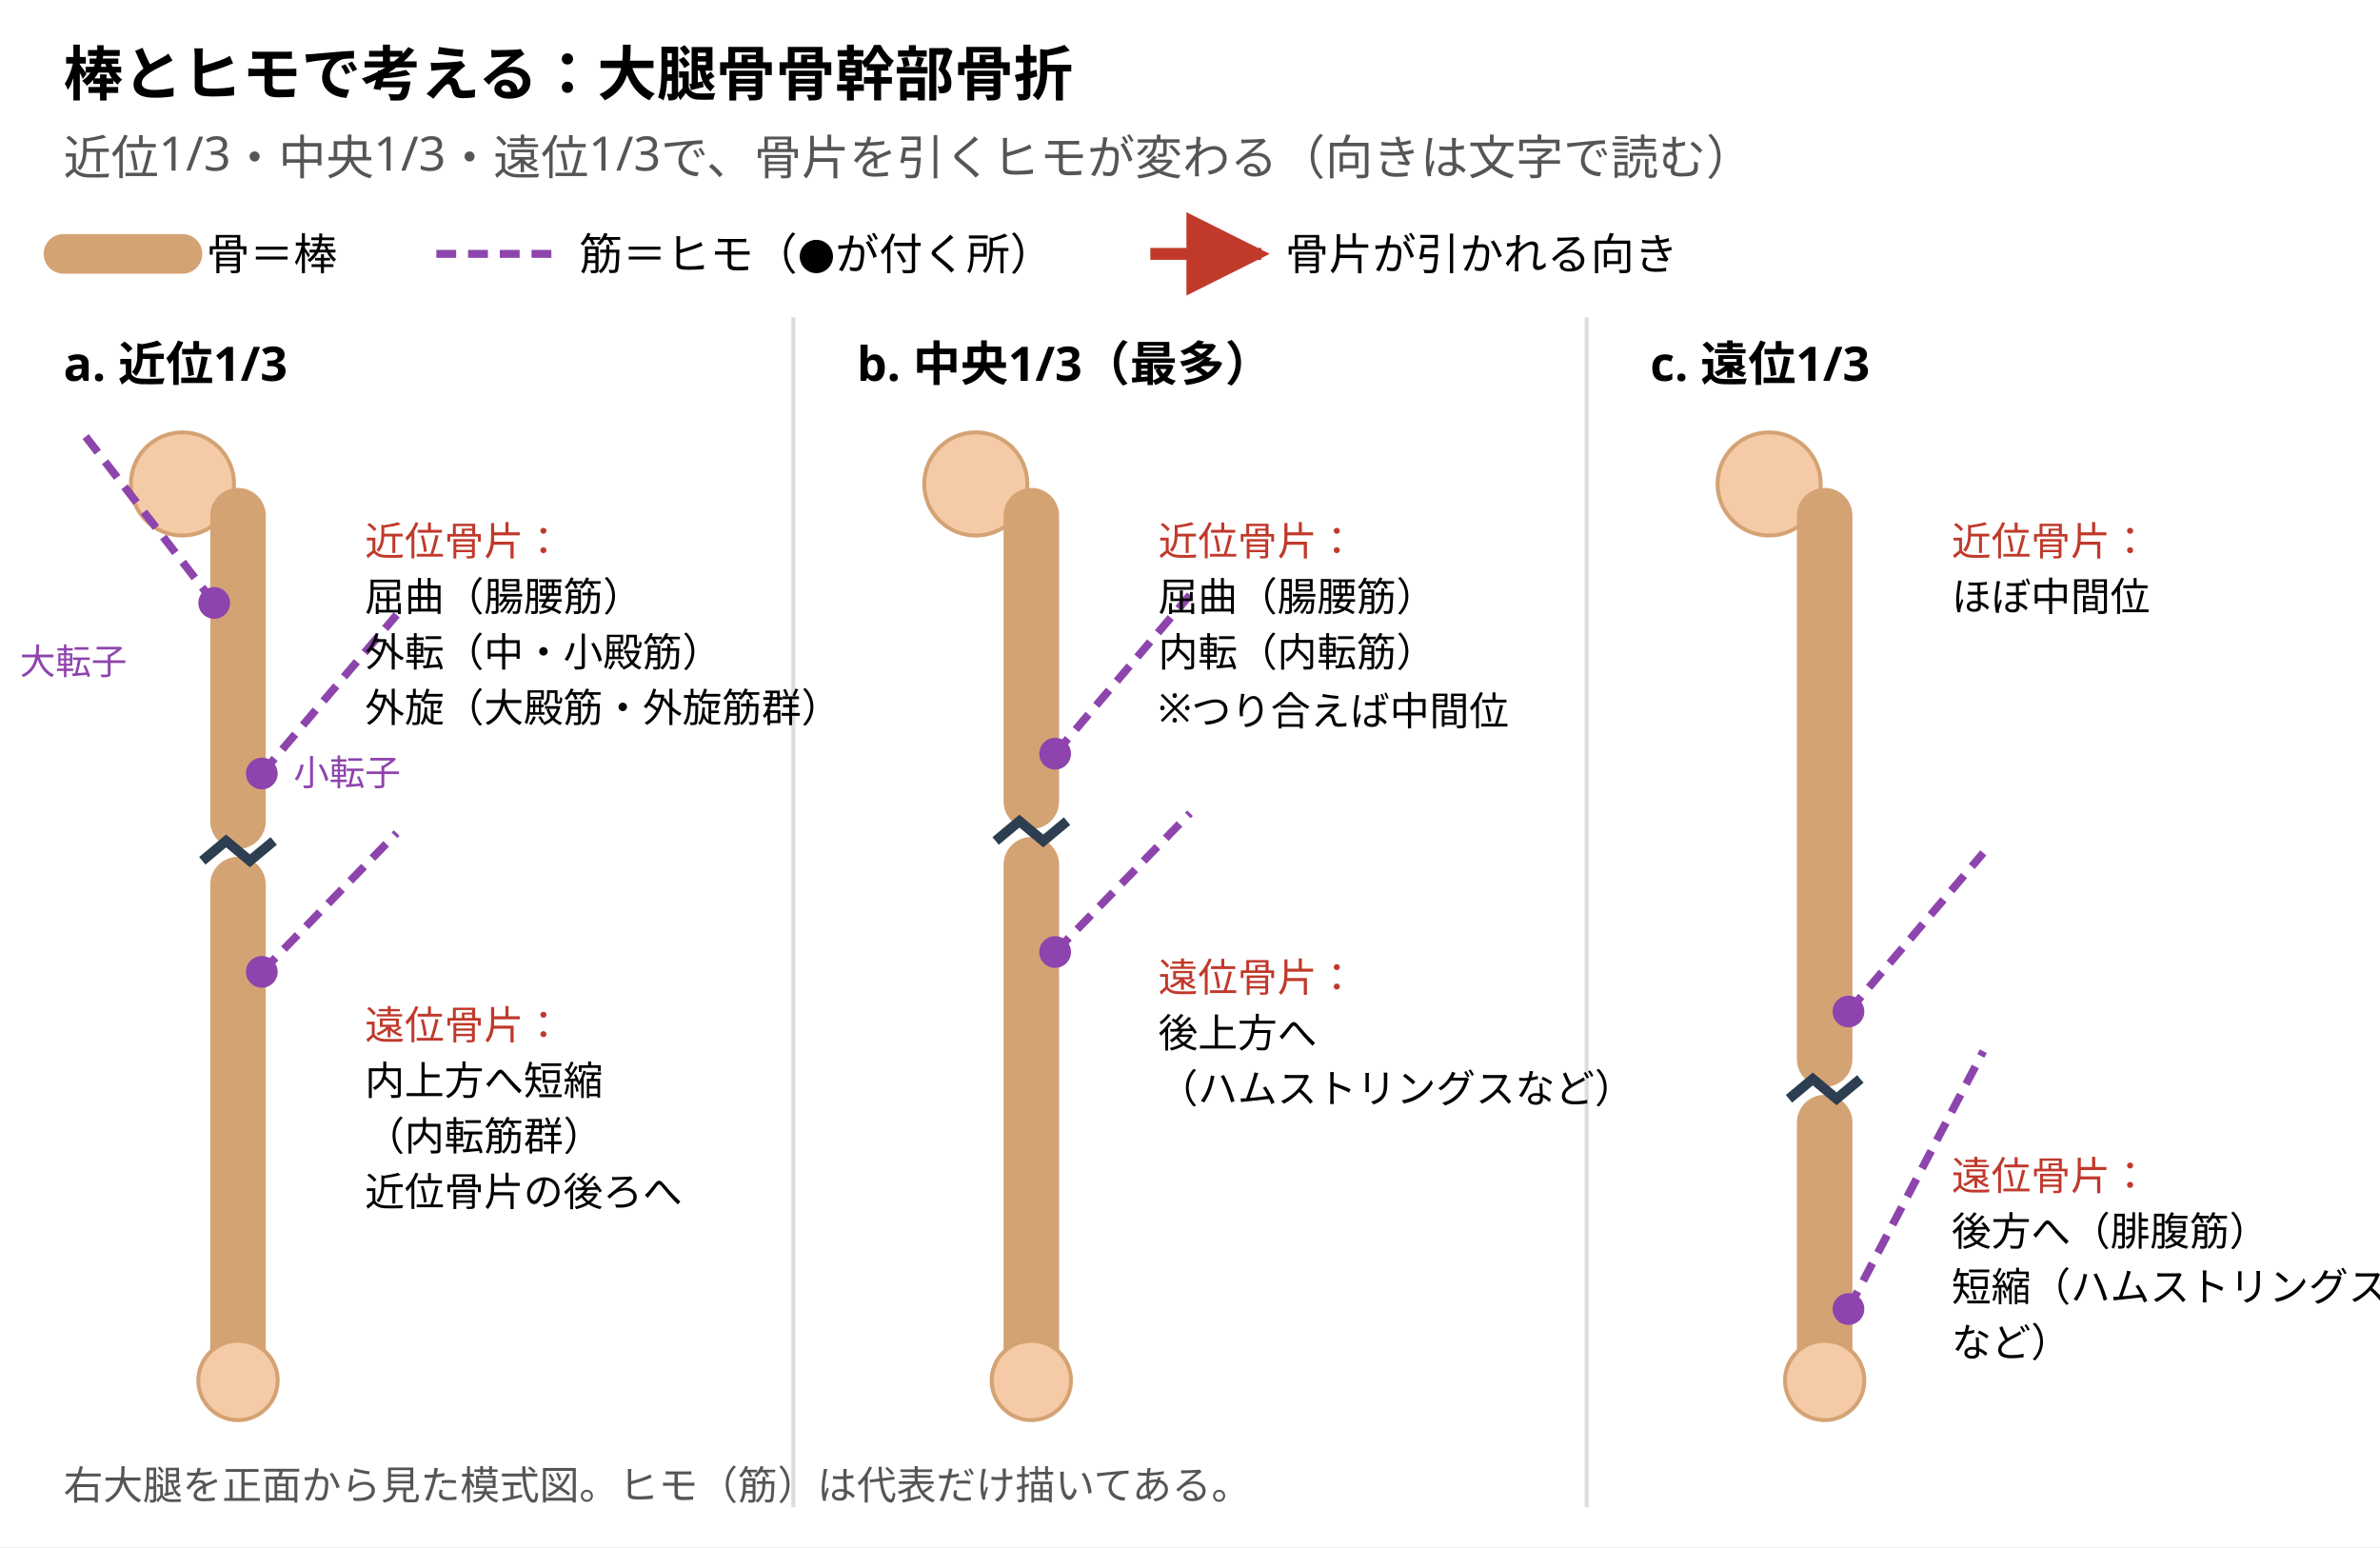
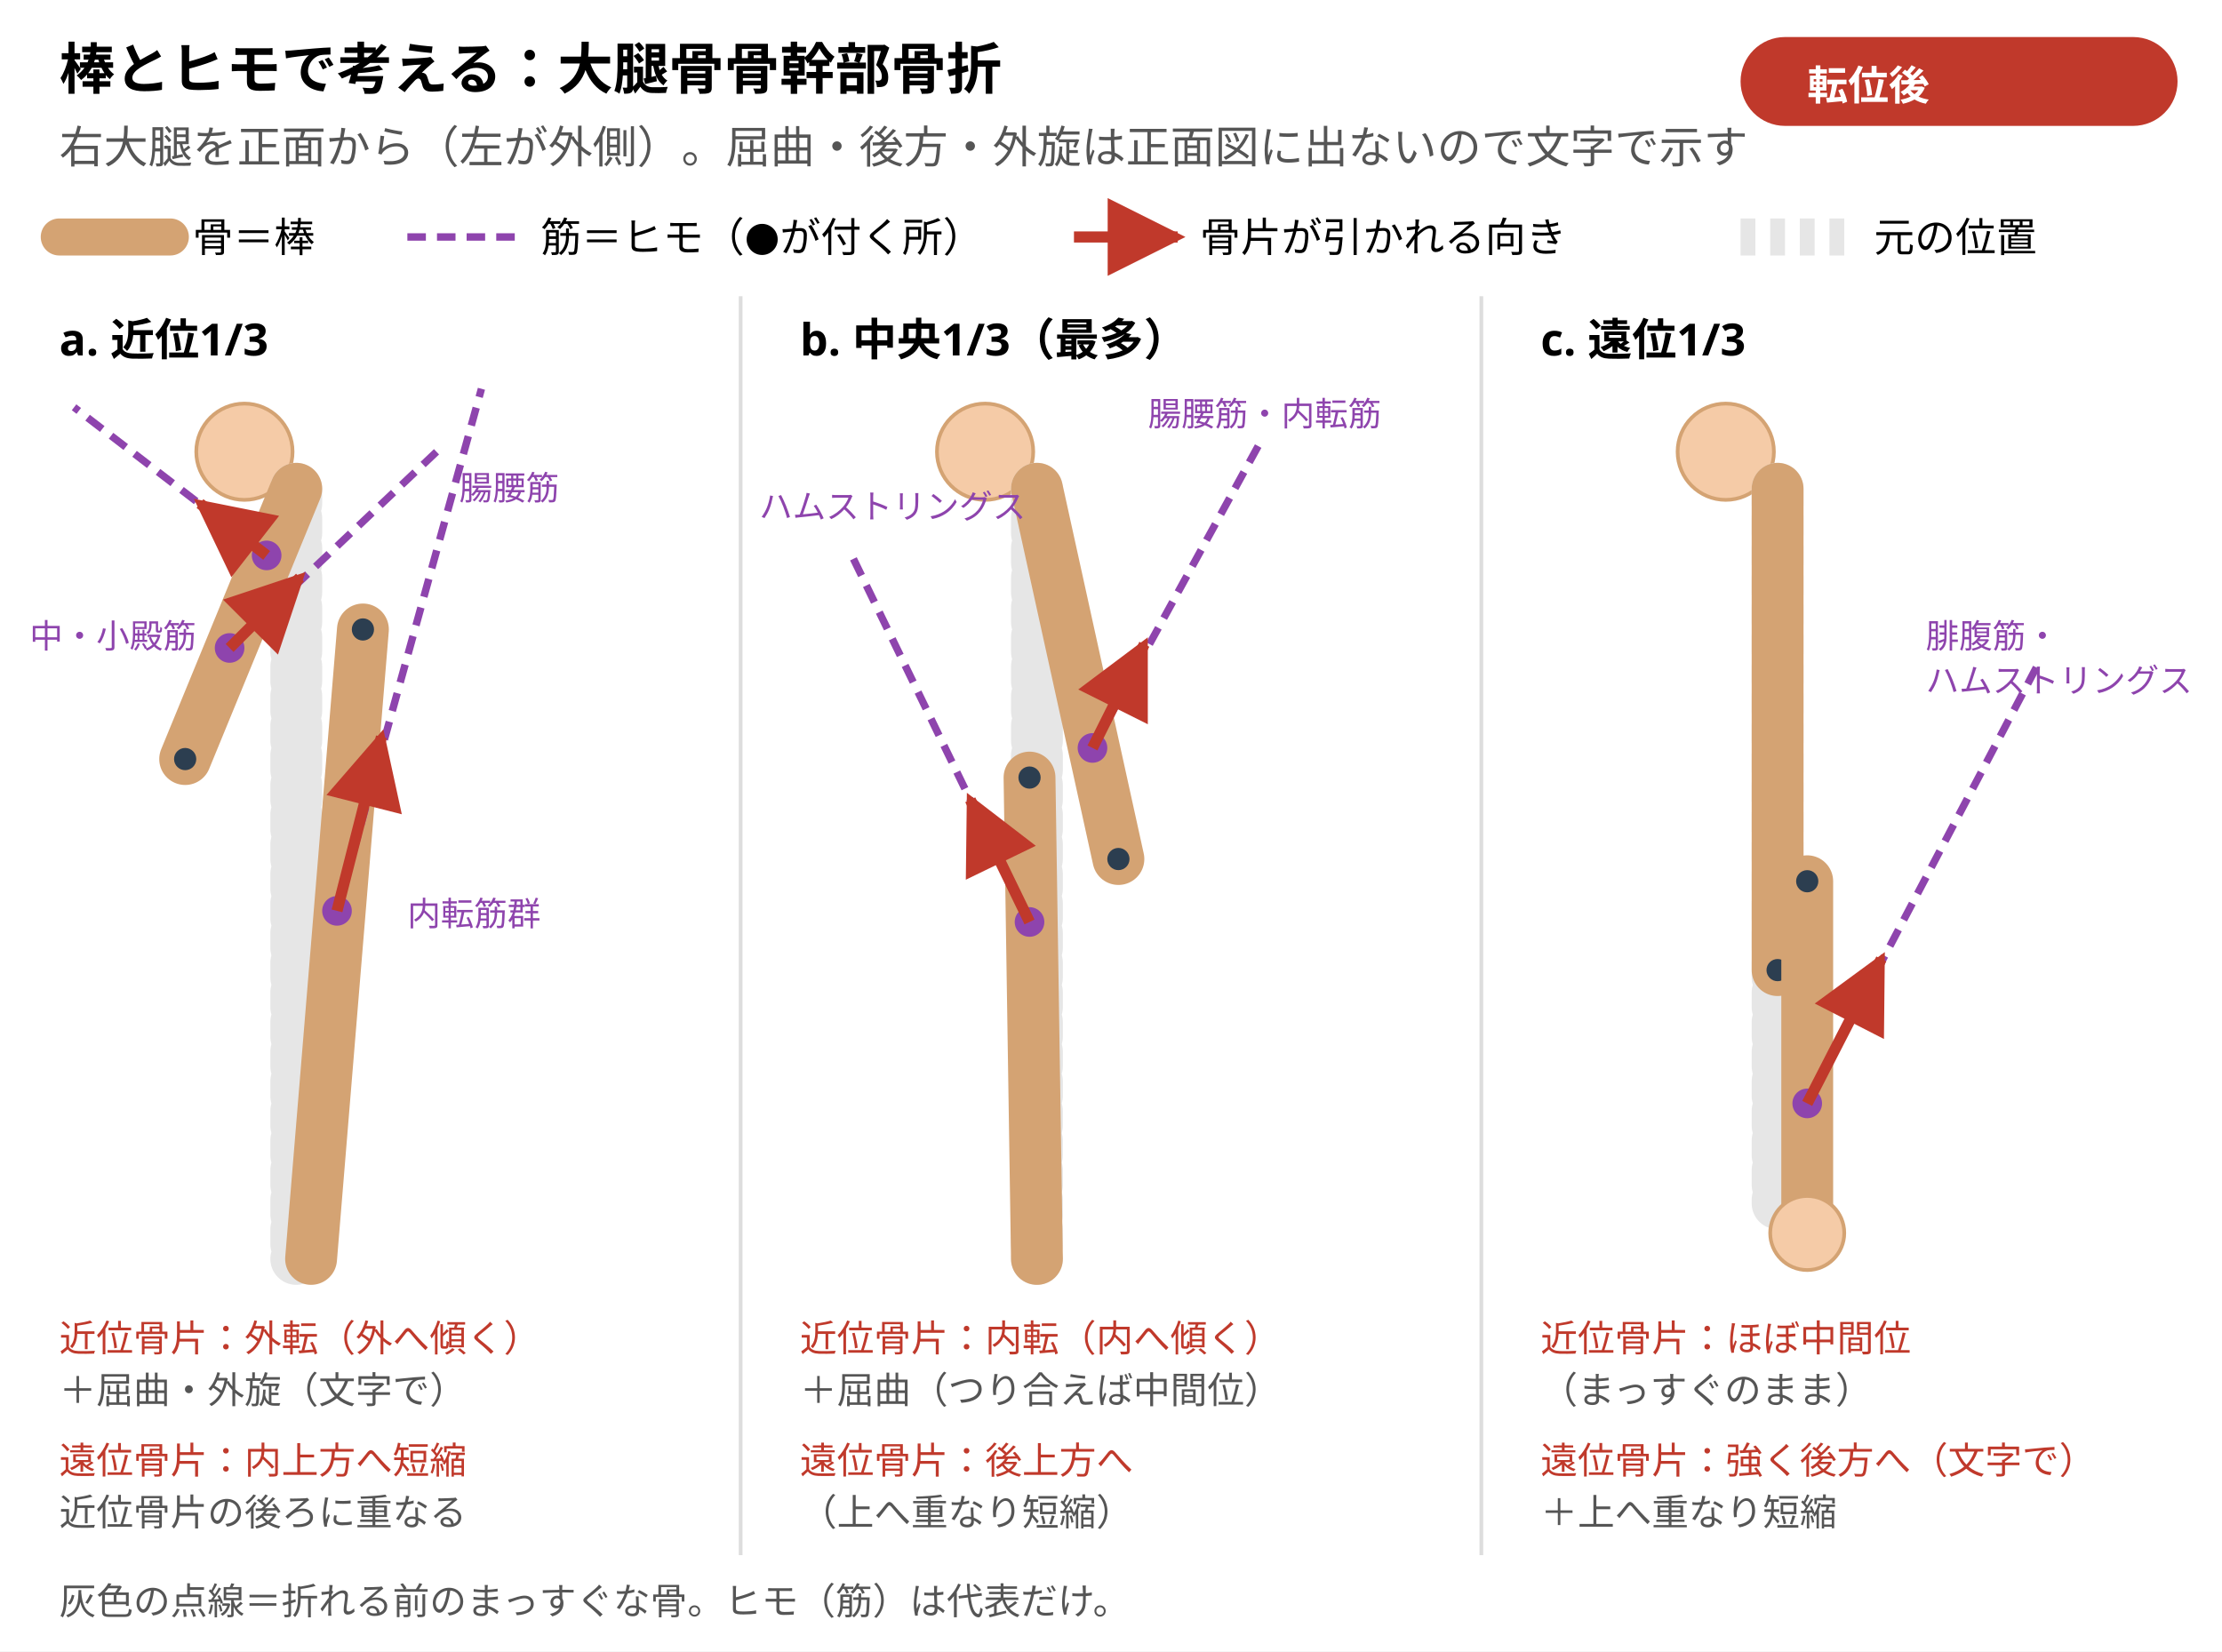
- <svg xmlns="http://www.w3.org/2000/svg" viewBox="0 0 600 390" font-family="sans-serif" font-size="13">
+ <svg xmlns="http://www.w3.org/2000/svg" viewBox="0 0 600 446" font-family="sans-serif" font-size="13">
  <defs>
    <marker id="a" viewBox="0 0 10 10" refX="9" refY="5" markerWidth="7" markerHeight="7" orient="auto">
      <path d="M0,0L10,5L0,10z" fill="#c0392b" />
    </marker>
  </defs>
-   <rect width="600" height="390" fill="#fff" />
+   <rect width="600" height="446" fill="#fff" />
  <text x="16" y="24" font-size="15" fill="#000" font-weight="bold">棒とヒモで考える：大腿骨骨幹部骨折</text>
-   <text x="16" y="44" font-size="12" fill="#555">近位1/3・中央1/3・遠位1/3で、骨片を引くヒモが変わる（向きは文字で読む）</text>
+   <rect x="470" y="10" width="118" height="24" rx="12" fill="#c0392b" />
+   <text x="488" y="27" font-size="11" fill="#fff" font-weight="bold">転位後</text>
+   <text x="16" y="44" font-size="12" fill="#555">右大腿を正面から（左が外側）。屈曲・後方・外旋は正面図に出ないので文字で示す</text>
  <line x1="16" y1="64" x2="46" y2="64" stroke="#d4a373" stroke-width="10" stroke-linecap="round" />
  <text x="52" y="68" font-size="11" fill="#000">骨＝棒</text>
  <line x1="110" y1="64" x2="140" y2="64" stroke="#8e44ad" stroke-width="2" stroke-dasharray="5 3" />
  <text x="146" y="68" font-size="11" fill="#000">筋＝ヒモ（●が付く所）</text>
  <line x1="290" y1="64" x2="318" y2="64" stroke="#c0392b" stroke-width="3" marker-end="url(#a)" />
  <text x="324" y="68" font-size="11" fill="#000">骨片が引かれる向き</text>
-   <line x1="200" y1="80" x2="200" y2="380" stroke="#ddd" />
-   <line x1="400" y1="80" x2="400" y2="380" stroke="#ddd" />
+   <line x1="470" y1="64" x2="500" y2="64" stroke="#e6e6e6" stroke-width="10" stroke-dasharray="4 4" />
+   <text x="506" y="68" font-size="11" fill="#000">元の位置</text>
+   <line x1="200" y1="80" x2="200" y2="420" stroke="#ddd" />
+   <line x1="400" y1="80" x2="400" y2="420" stroke="#ddd" />
  <text x="16" y="96" font-size="12" fill="#000" font-weight="bold">a. 近位1/3</text>
-   <circle cx="46" cy="122" r="13" fill="#f5cba7" stroke="#d4a373" />
-   <line x1="60" y1="130" x2="60" y2="207" stroke="#d4a373" stroke-width="14" stroke-linecap="round" />
-   <line x1="60" y1="223" x2="60" y2="340" stroke="#d4a373" stroke-width="14" stroke-linecap="round" />
-   <path d="M51,217 l6,-5 l6,5 l6,-5" stroke="#2c3e50" stroke-width="2.5" fill="none" />
-   <circle cx="60" cy="348" r="10" fill="#f5cba7" stroke="#d4a373" />
-   <circle cx="66" cy="195" r="4" fill="#8e44ad" />
-   <polyline points="66,195 100,155" stroke="#8e44ad" stroke-width="2" stroke-dasharray="5 3" fill="none" />
-   <circle cx="66" cy="245" r="4" fill="#8e44ad" />
-   <polyline points="66,245 100,210" stroke="#8e44ad" stroke-width="2" stroke-dasharray="5 3" fill="none" />
-   <text x="92" y="140" font-size="10" fill="#c0392b">近位骨片：</text>
-   <text x="92" y="154" font-size="10" fill="#000">屈曲（腸腰筋）</text>
-   <text x="92" y="168" font-size="10" fill="#000">外転（中・小殿筋）</text>
-   <text x="92" y="182" font-size="10" fill="#000">外旋（大殿筋・外旋筋群）</text>
-   <circle cx="54" cy="152" r="4" fill="#8e44ad" />
-   <polyline points="54,152 20,108" stroke="#8e44ad" stroke-width="2" stroke-dasharray="5 3" fill="none" />
-   <text x="4" y="112" font-size="10" fill="#000" />
-   <text x="5" y="170" font-size="9" fill="#8e44ad">大転子</text>
-   <text x="74" y="198" font-size="9" fill="#8e44ad">小転子</text>
-   <text x="92" y="262" font-size="10" fill="#c0392b">遠位骨片：</text>
-   <text x="92" y="276" font-size="10" fill="#000">内上方へ短縮</text>
-   <text x="92" y="290" font-size="10" fill="#000">（内転筋群）</text>
-   <text x="92" y="304" font-size="10" fill="#000">近位骨片の後ろへ</text>
+   <circle cx="66" cy="122" r="13" fill="#f5cba7" stroke="#d4a373" />
+   <line x1="80" y1="132" x2="80" y2="340" stroke="#e6e6e6" stroke-width="14" stroke-linecap="round" stroke-dasharray="4 4" />
+   <line x1="80" y1="132" x2="50" y2="205" stroke="#d4a373" stroke-width="14" stroke-linecap="round" />
+   <circle cx="50" cy="205" r="3" fill="#2c3e50" />
+   <line x1="84" y1="340" x2="98" y2="170" stroke="#d4a373" stroke-width="14" stroke-linecap="round" />
+   <circle cx="98" cy="170" r="3" fill="#2c3e50" />
+   <circle cx="72" cy="150" r="4" fill="#8e44ad" />
+   <polyline points="72,150 20,110" stroke="#8e44ad" stroke-width="2" stroke-dasharray="5 3" fill="none" />
+   <line x1="72" y1="150" x2="54" y2="136" stroke="#c0392b" stroke-width="3" marker-end="url(#a)" />
+   <circle cx="62" cy="175" r="4" fill="#8e44ad" />
+   <polyline points="62,175 120,120" stroke="#8e44ad" stroke-width="2" stroke-dasharray="5 3" fill="none" />
+   <line x1="62" y1="175" x2="81" y2="156" stroke="#c0392b" stroke-width="3" marker-end="url(#a)" />
+   <circle cx="91" cy="246" r="4" fill="#8e44ad" />
+   <polyline points="91,246 130,105" stroke="#8e44ad" stroke-width="2" stroke-dasharray="5 3" fill="none" />
+   <line x1="91" y1="246" x2="103" y2="199" stroke="#c0392b" stroke-width="3" marker-end="url(#a)" />
+   <text x="8" y="175" font-size="9" fill="#8e44ad">中・小殿筋</text>
+   <text x="124" y="135" font-size="9" fill="#8e44ad">腸腰筋</text>
+   <text x="110" y="250" font-size="9" fill="#8e44ad">内転筋群</text>
+   <text x="16" y="365" font-size="10" fill="#c0392b">近位骨片：外転（外へ傾く）</text>
+   <text x="16" y="379" font-size="10" fill="#555">＋屈曲・外旋（文字で）</text>
+   <text x="16" y="398" font-size="10" fill="#c0392b">遠位骨片：内上方へ短縮</text>
+   <text x="16" y="412" font-size="10" fill="#555">近位骨片の後ろに重なる</text>
  <text x="216" y="96" font-size="12" fill="#000" font-weight="bold">b. 中央1/3（最多）</text>
-   <circle cx="246" cy="122" r="13" fill="#f5cba7" stroke="#d4a373" />
-   <line x1="260" y1="130" x2="260" y2="202" stroke="#d4a373" stroke-width="14" stroke-linecap="round" />
-   <line x1="260" y1="218" x2="260" y2="340" stroke="#d4a373" stroke-width="14" stroke-linecap="round" />
-   <path d="M251,212 l6,-5 l6,5 l6,-5" stroke="#2c3e50" stroke-width="2.5" fill="none" />
-   <circle cx="260" cy="348" r="10" fill="#f5cba7" stroke="#d4a373" />
-   <circle cx="266" cy="190" r="4" fill="#8e44ad" />
-   <polyline points="266,190 300,150" stroke="#8e44ad" stroke-width="2" stroke-dasharray="5 3" fill="none" />
-   <circle cx="266" cy="240" r="4" fill="#8e44ad" />
-   <polyline points="266,240 300,205" stroke="#8e44ad" stroke-width="2" stroke-dasharray="5 3" fill="none" />
-   <text x="292" y="140" font-size="10" fill="#c0392b">近位骨片：</text>
-   <text x="292" y="154" font-size="10" fill="#000">屈曲（腸腰筋）</text>
-   <text x="292" y="168" font-size="10" fill="#000">内転（内転筋）</text>
-   <text x="292" y="182" font-size="10" fill="#000">※つり合えば中間位</text>
-   <text x="292" y="250" font-size="10" fill="#c0392b">遠位骨片：</text>
-   <text x="292" y="264" font-size="10" fill="#000">後上方へ</text>
-   <text x="292" y="278" font-size="10" fill="#000">（ハムストリングスなど）</text>
+   <circle cx="266" cy="122" r="13" fill="#f5cba7" stroke="#d4a373" />
+   <line x1="280" y1="132" x2="280" y2="340" stroke="#e6e6e6" stroke-width="14" stroke-linecap="round" stroke-dasharray="4 4" />
+   <line x1="280" y1="132" x2="302" y2="232" stroke="#d4a373" stroke-width="14" stroke-linecap="round" />
+   <circle cx="302" cy="232" r="3" fill="#2c3e50" />
+   <line x1="280" y1="340" x2="278" y2="210" stroke="#d4a373" stroke-width="14" stroke-linecap="round" />
+   <circle cx="278" cy="210" r="3" fill="#2c3e50" />
+   <circle cx="295" cy="202" r="4" fill="#8e44ad" />
+   <polyline points="295,202 340,120" stroke="#8e44ad" stroke-width="2" stroke-dasharray="5 3" fill="none" />
+   <line x1="295" y1="202" x2="309" y2="174" stroke="#c0392b" stroke-width="3" marker-end="url(#a)" />
+   <circle cx="278" cy="249" r="4" fill="#8e44ad" />
+   <polyline points="278,249 230,150" stroke="#8e44ad" stroke-width="2" stroke-dasharray="5 3" fill="none" />
+   <line x1="278" y1="249" x2="262" y2="216" stroke="#c0392b" stroke-width="3" marker-end="url(#a)" />
+   <text x="310" y="115" font-size="9" fill="#8e44ad">腸腰筋・内転筋</text>
+   <text x="205" y="140" font-size="9" fill="#8e44ad">ハムストリングス</text>
+   <text x="216" y="365" font-size="10" fill="#c0392b">近位骨片：内転（内へ傾く）</text>
+   <text x="216" y="379" font-size="10" fill="#555">＋屈曲（つり合えば中間位）</text>
+   <text x="216" y="398" font-size="10" fill="#c0392b">遠位骨片：後上方へ</text>
+   <text x="216" y="412" font-size="10" fill="#555">（上へ重なり短縮）</text>
  <text x="416" y="96" font-size="12" fill="#000" font-weight="bold">c. 遠位1/3</text>
-   <circle cx="446" cy="122" r="13" fill="#f5cba7" stroke="#d4a373" />
-   <line x1="460" y1="130" x2="460" y2="267" stroke="#d4a373" stroke-width="14" stroke-linecap="round" />
-   <line x1="460" y1="283" x2="460" y2="340" stroke="#d4a373" stroke-width="14" stroke-linecap="round" />
-   <path d="M451,277 l6,-5 l6,5 l6,-5" stroke="#2c3e50" stroke-width="2.5" fill="none" />
-   <circle cx="460" cy="348" r="10" fill="#f5cba7" stroke="#d4a373" />
-   <circle cx="466" cy="255" r="4" fill="#8e44ad" />
-   <polyline points="466,255 500,215" stroke="#8e44ad" stroke-width="2" stroke-dasharray="5 3" fill="none" />
-   <circle cx="466" cy="330" r="4" fill="#8e44ad" />
-   <polyline points="466,330 500,265" stroke="#8e44ad" stroke-width="2" stroke-dasharray="5 3" fill="none" />
-   <text x="492" y="140" font-size="10" fill="#c0392b">近位骨片：</text>
-   <text x="492" y="154" font-size="10" fill="#000">ほぼ中間位</text>
-   <text x="492" y="300" font-size="10" fill="#c0392b">遠位骨片：</text>
-   <text x="492" y="314" font-size="10" fill="#000">後方へ（腓腹筋）</text>
-   <text x="492" y="328" font-size="10" fill="#000">短縮（ハムストリングス</text>
-   <text x="492" y="342" font-size="10" fill="#000">など）</text>
-   <text x="16" y="378" font-size="10" fill="#555">右大腿を正面から見た模式図。ヒモ（筋）は代表だけ描いてある。</text>
+   <circle cx="466" cy="122" r="13" fill="#f5cba7" stroke="#d4a373" />
+   <line x1="480" y1="132" x2="480" y2="325" stroke="#e6e6e6" stroke-width="14" stroke-linecap="round" stroke-dasharray="4 4" />
+   <line x1="480" y1="132" x2="480" y2="262" stroke="#d4a373" stroke-width="14" stroke-linecap="round" />
+   <circle cx="480" cy="262" r="3" fill="#2c3e50" />
+   <line x1="488" y1="325" x2="488" y2="238" stroke="#d4a373" stroke-width="14" stroke-linecap="round" />
+   <circle cx="488" cy="238" r="3" fill="#2c3e50" />
+   <circle cx="488" cy="298" r="4" fill="#8e44ad" />
+   <polyline points="488,298 550,180" stroke="#8e44ad" stroke-width="2" stroke-dasharray="5 3" fill="none" />
+   <line x1="488" y1="298" x2="508" y2="259" stroke="#c0392b" stroke-width="3" marker-end="url(#a)" />
+   <circle cx="488" cy="333" r="10" fill="#f5cba7" stroke="#d4a373" />
+   <text x="520" y="175" font-size="9" fill="#8e44ad">腓腹筋・</text>
+   <text x="520" y="187" font-size="9" fill="#8e44ad">ハムストリングス</text>
+   <text x="416" y="365" font-size="10" fill="#c0392b">近位骨片：ほぼ中間位</text>
+   <text x="416" y="379" font-size="10" fill="#555">（まっすぐのまま）</text>
+   <text x="416" y="398" font-size="10" fill="#c0392b">遠位骨片：強く後方へ（文字で）</text>
+   <text x="416" y="412" font-size="10" fill="#555">＋上へ重なり短縮</text>
+   <text x="16" y="436" font-size="10" fill="#555">灰色の点線＝折れる前のまっすぐな骨。ヒモ（筋）は代表だけ。</text>
</svg>
